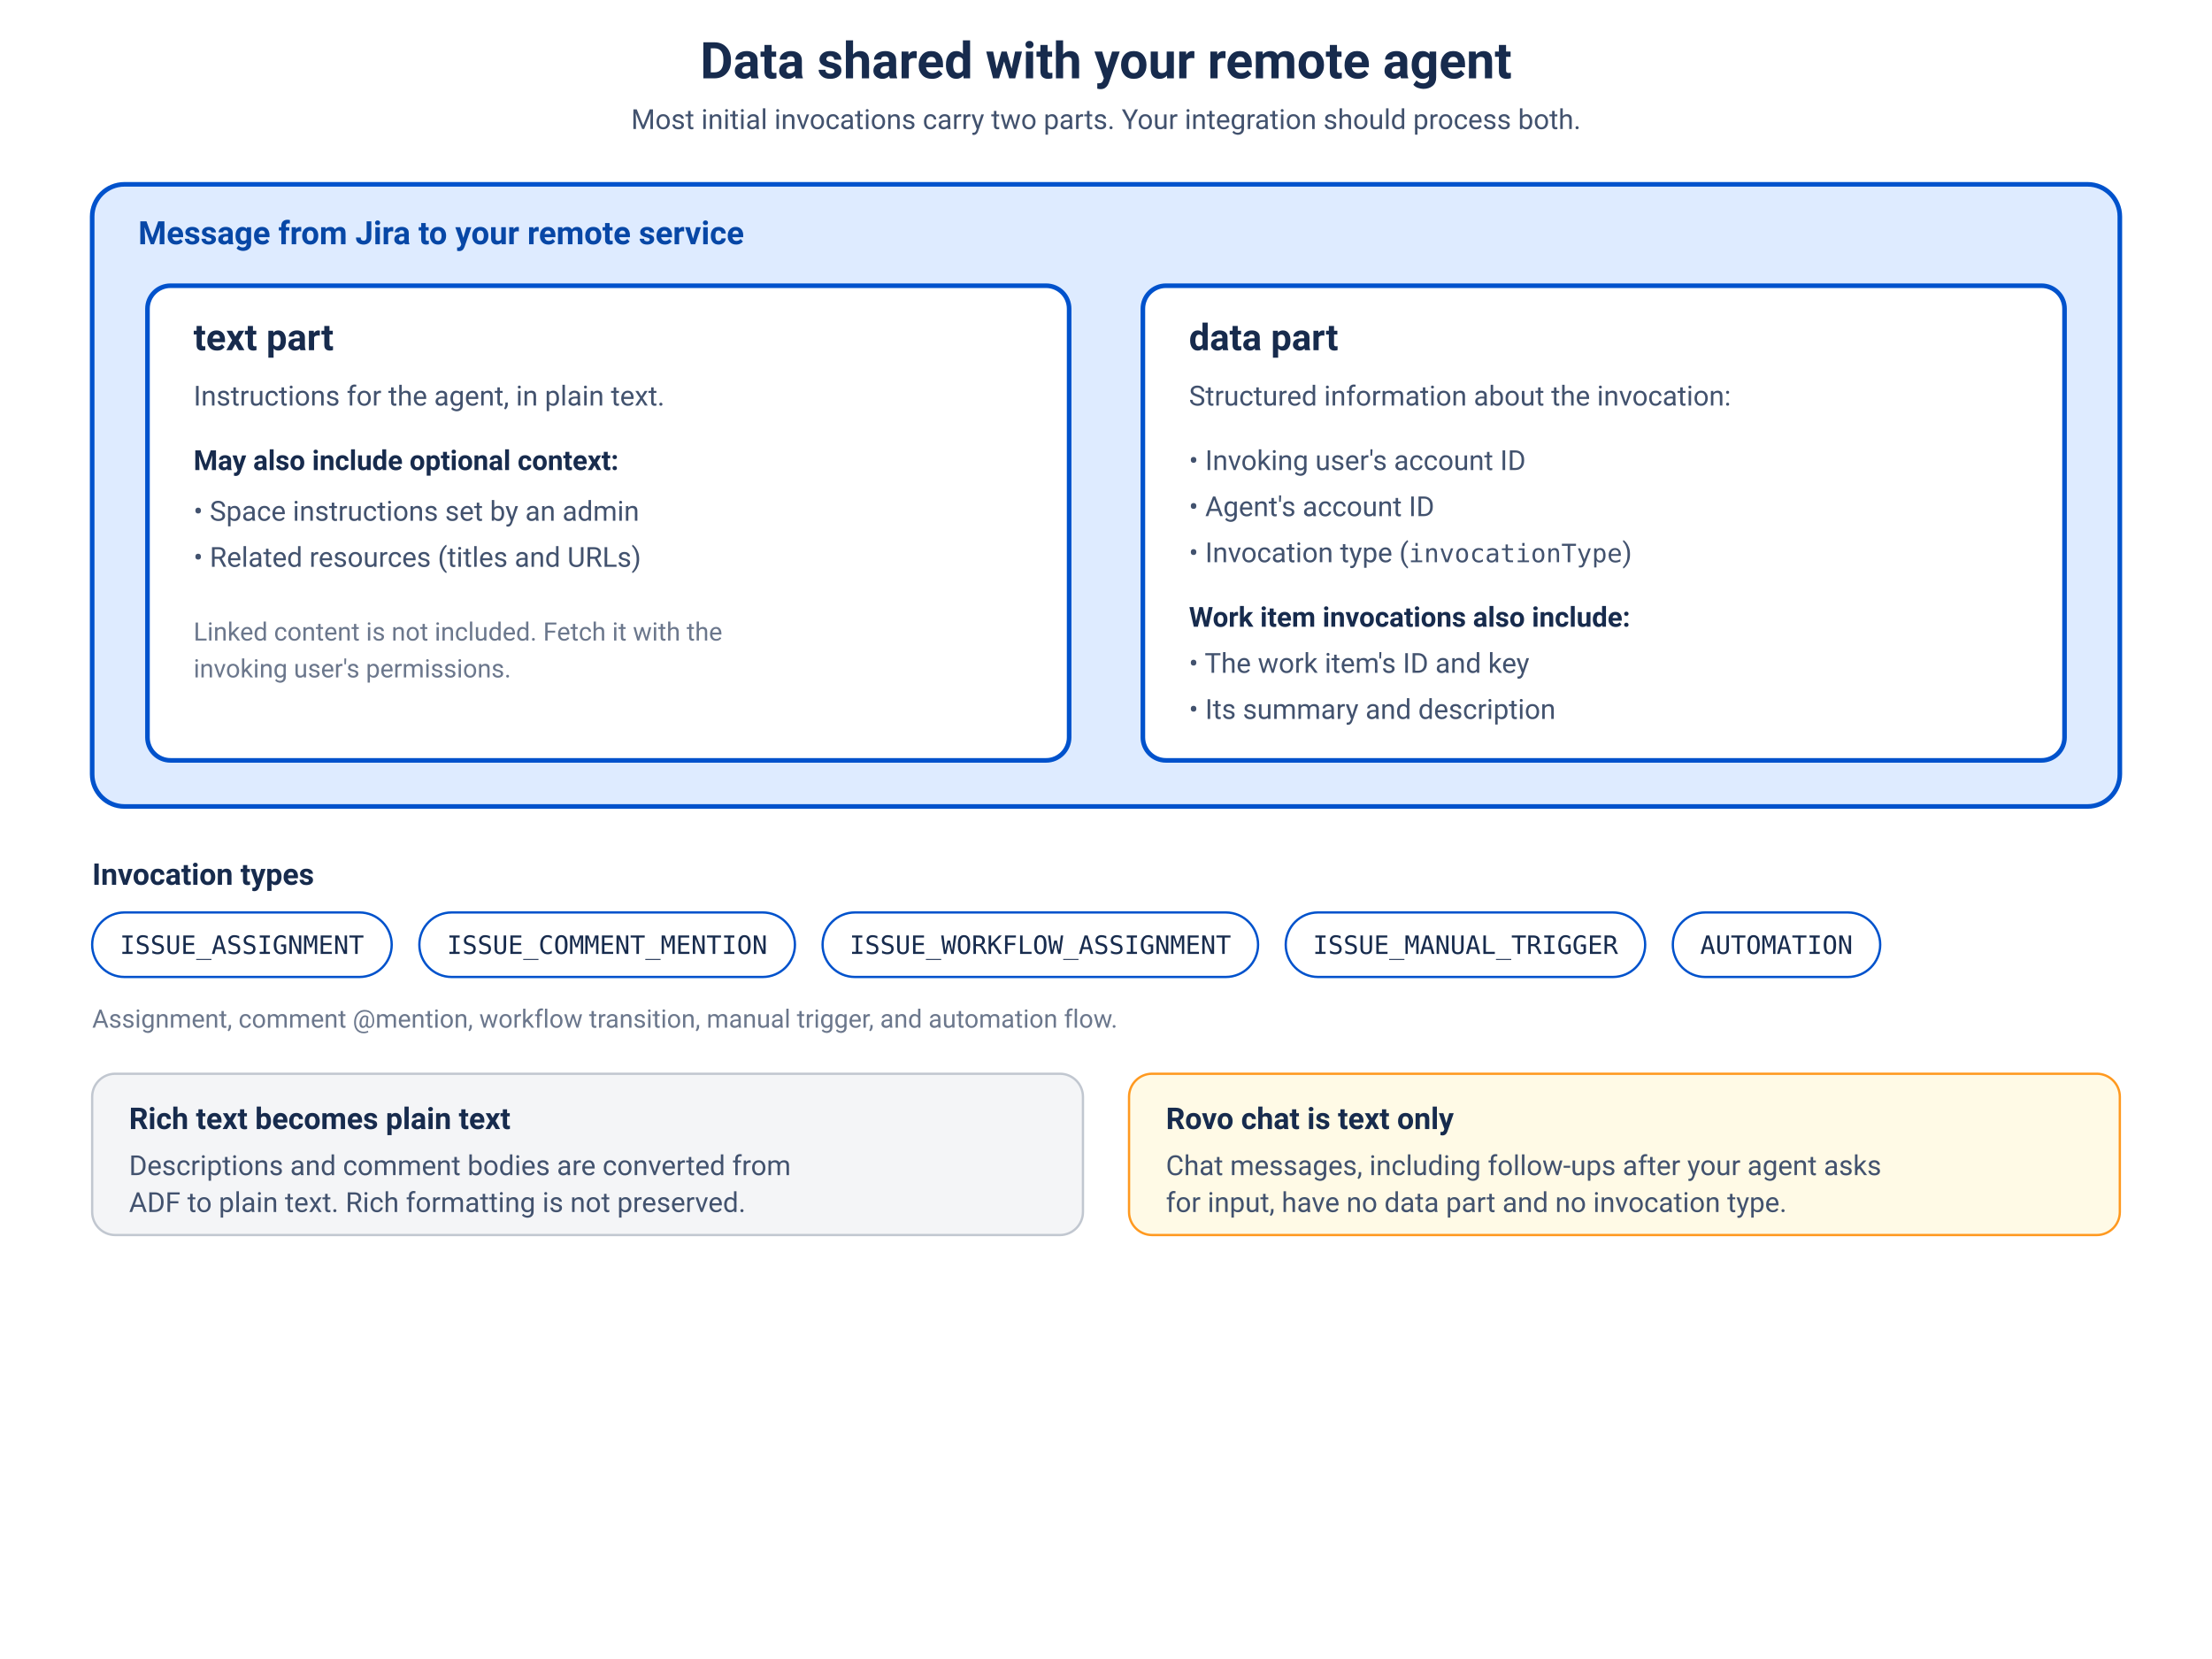
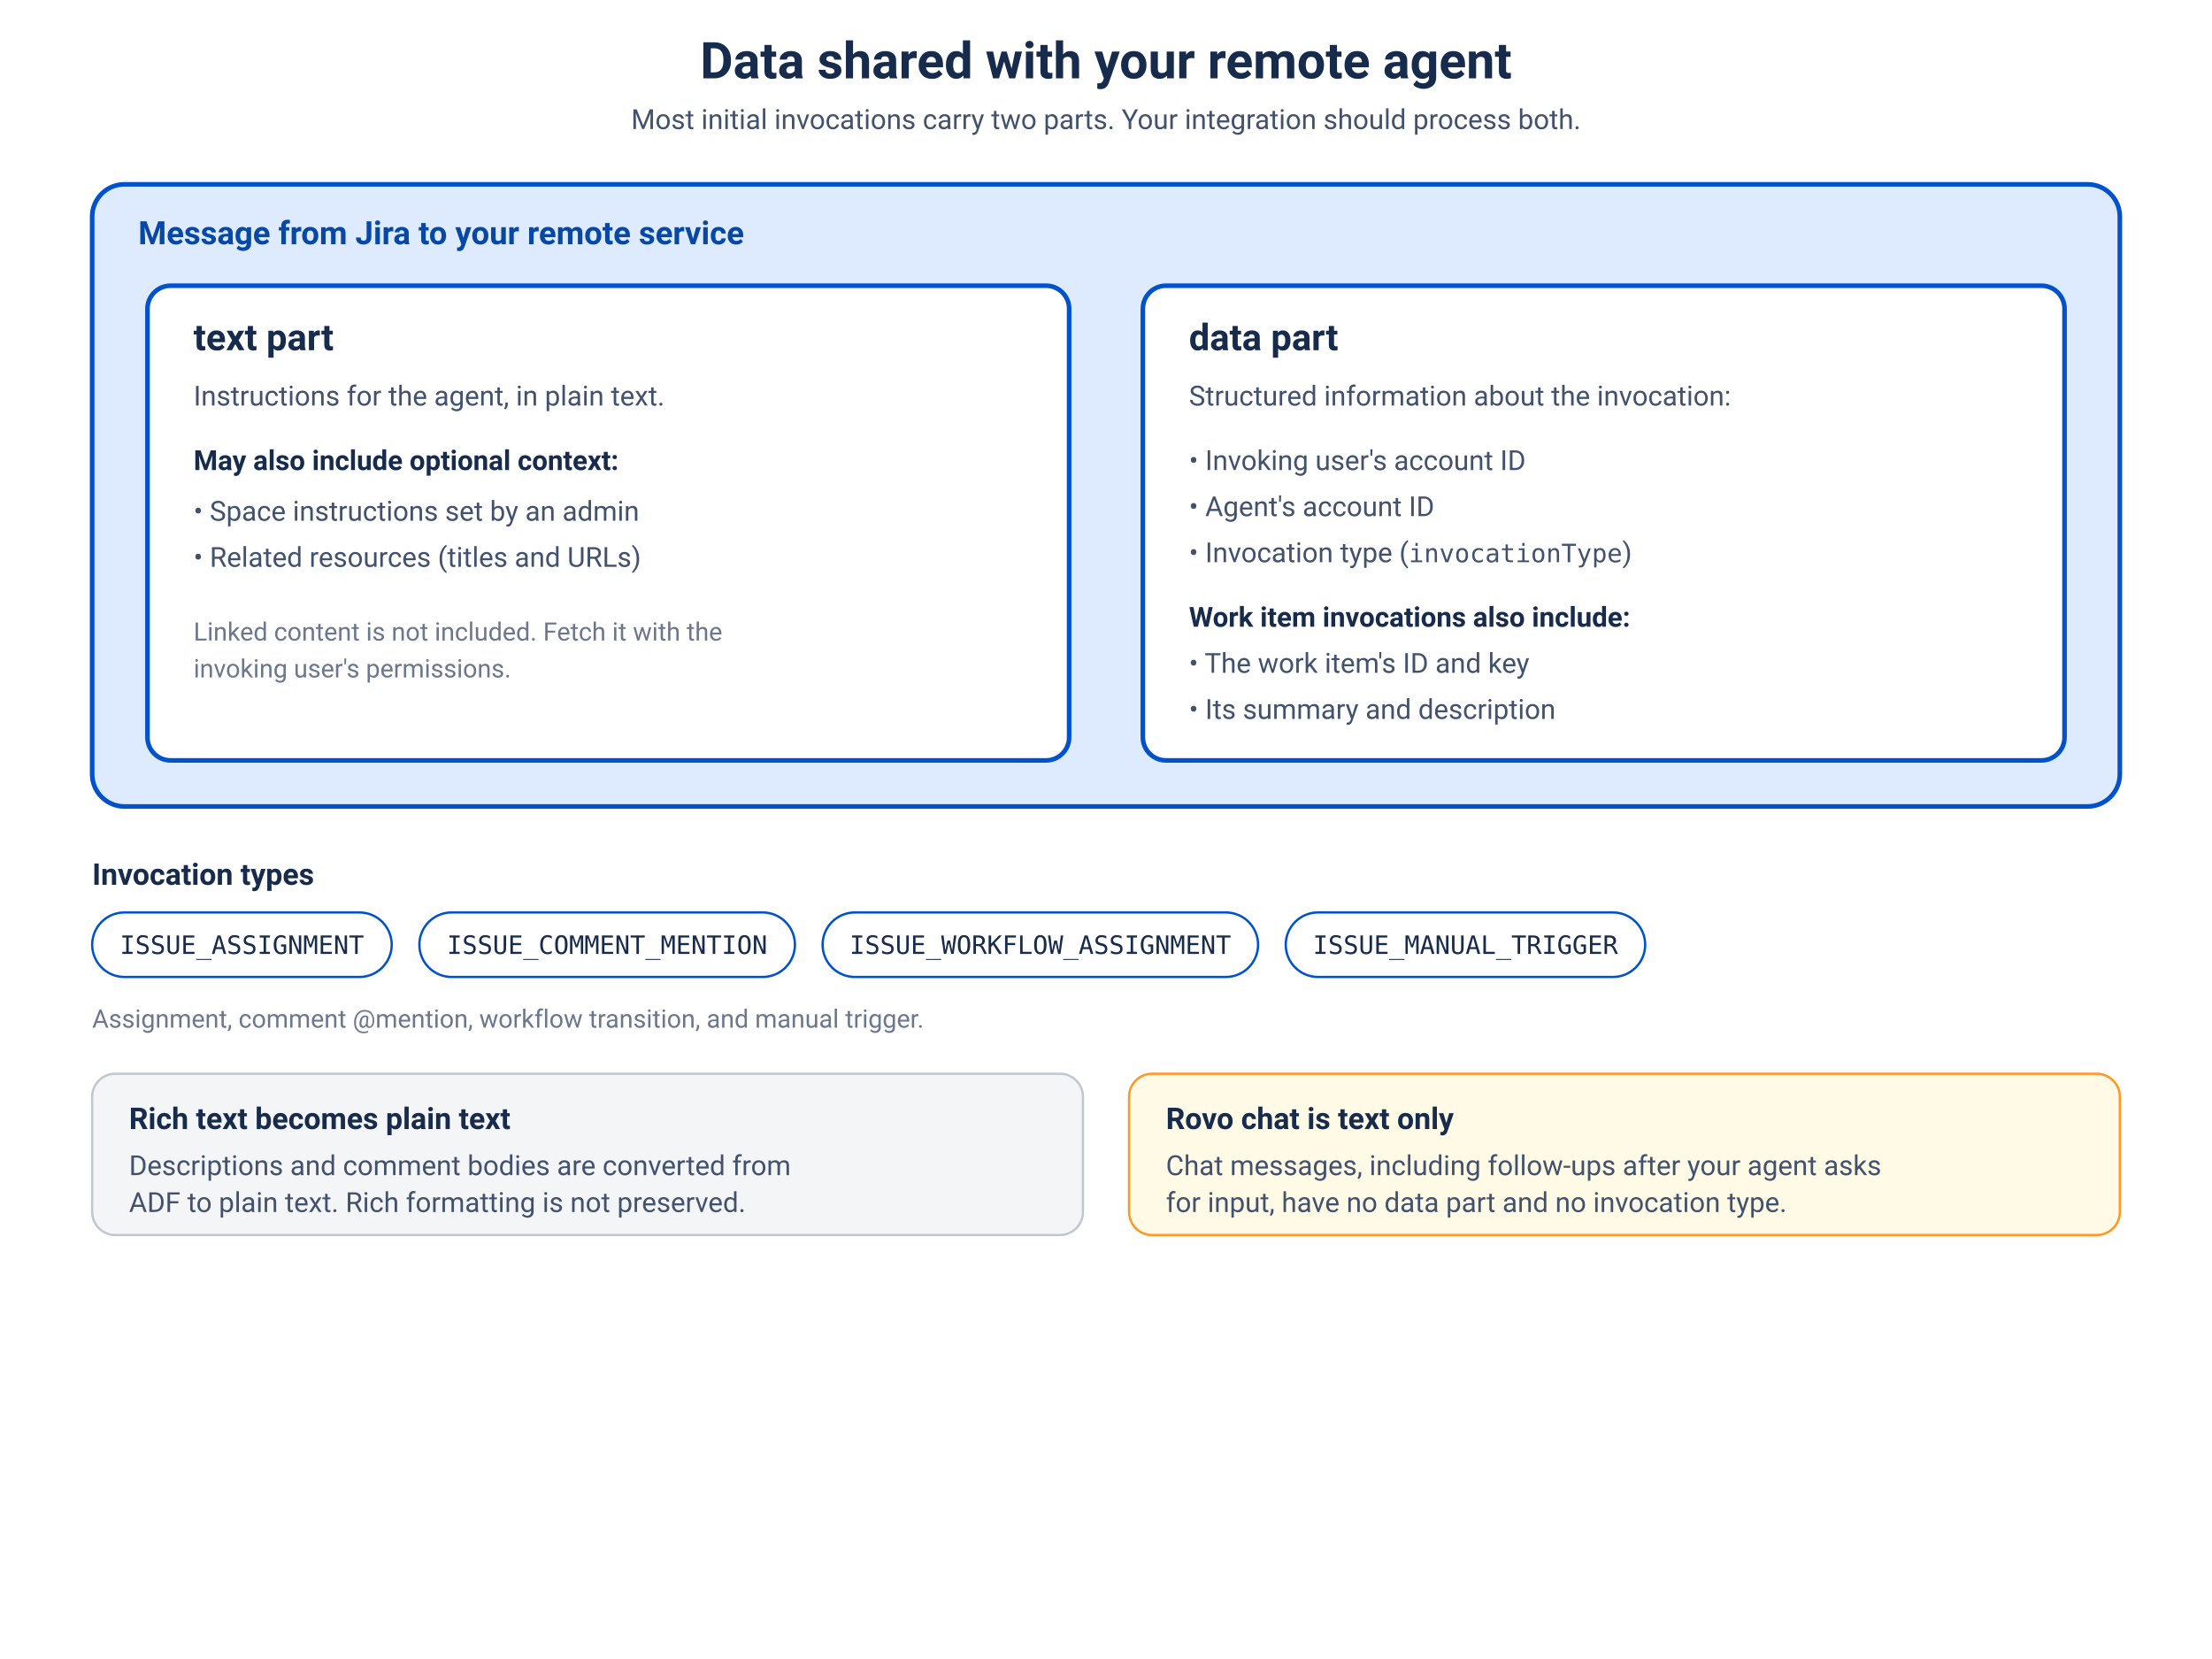
<svg xmlns="http://www.w3.org/2000/svg" viewBox="0 0 960 720" role="img" aria-labelledby="title desc" font-family="-apple-system, BlinkMacSystemFont, 'Segoe UI', Roboto, Helvetica, Arial, sans-serif">
  <rect width="960" height="720" fill="#FFFFFF" />
  <text x="480" y="34" text-anchor="middle" font-size="22" font-weight="700" fill="#172B4D">Data shared with your remote agent</text>
  <text x="480" y="56" text-anchor="middle" font-size="12" fill="#42526E">Most initial invocations carry two parts. Your integration should process both.</text>
  <rect x="40" y="80" width="880" height="270" rx="14" fill="#DEEBFF" stroke="#0052CC" stroke-width="2" />
  <text x="60" y="106" font-size="14" font-weight="700" fill="#0747A6">Message from Jira to your remote service</text>
  <rect x="64" y="124" width="400" height="206" rx="10" fill="#FFFFFF" stroke="#0052CC" stroke-width="2" />
  <text x="84" y="152" font-size="16" font-weight="700" fill="#172B4D">text part</text>
  <text x="84" y="176" font-size="12" fill="#42526E">Instructions for the agent, in plain text.</text>
  <text x="84" y="204" font-size="12" font-weight="700" fill="#172B4D">May also include optional context:</text>
  <text x="84" y="226" font-size="12" fill="#42526E">• Space instructions set by an admin</text>
  <text x="84" y="246" font-size="12" fill="#42526E">• Related resources (titles and URLs)</text>
  <text x="84" y="278" font-size="11" fill="#6B778C">Linked content is not included. Fetch it with the</text>
  <text x="84" y="294" font-size="11" fill="#6B778C">invoking user's permissions.</text>
  <rect x="496" y="124" width="400" height="206" rx="10" fill="#FFFFFF" stroke="#0052CC" stroke-width="2" />
  <text x="516" y="152" font-size="16" font-weight="700" fill="#172B4D">data part</text>
  <text x="516" y="176" font-size="12" fill="#42526E">Structured information about the invocation:</text>
  <text x="516" y="204" font-size="12" fill="#42526E">• Invoking user's account ID</text>
  <text x="516" y="224" font-size="12" fill="#42526E">• Agent's account ID</text>
  <text x="516" y="244" font-size="12" fill="#42526E">• Invocation type (<tspan font-family="Menlo, Consolas, monospace" font-size="11">invocationType</tspan>)</text>
  <text x="516" y="272" font-size="12" font-weight="700" fill="#172B4D">Work item invocations also include:</text>
  <text x="516" y="292" font-size="12" fill="#42526E">• The work item's ID and key</text>
  <text x="516" y="312" font-size="12" fill="#42526E">• Its summary and description</text>
  <text x="40" y="384" font-size="13" font-weight="700" fill="#172B4D">Invocation types</text>
  <g font-family="Menlo, Consolas, monospace" font-size="11" fill="#172B4D" text-anchor="middle">
    <rect x="40" y="396" width="130" height="28" rx="14" fill="#FFFFFF" stroke="#0052CC" />
    <text x="105" y="414">ISSUE_ASSIGNMENT</text>
    <rect x="182" y="396" width="163" height="28" rx="14" fill="#FFFFFF" stroke="#0052CC" />
    <text x="263.500" y="414">ISSUE_COMMENT_MENTION</text>
    <rect x="357" y="396" width="189" height="28" rx="14" fill="#FFFFFF" stroke="#0052CC" />
    <text x="451.500" y="414">ISSUE_WORKFLOW_ASSIGNMENT</text>
    <rect x="558" y="396" width="156" height="28" rx="14" fill="#FFFFFF" stroke="#0052CC" />
    <text x="636" y="414">ISSUE_MANUAL_TRIGGER</text>
-     <rect x="726" y="396" width="90" height="28" rx="14" fill="#FFFFFF" stroke="#0052CC" />
-     <text x="771" y="414">AUTOMATION</text>
  </g>
-   <text x="40" y="446" font-size="11" fill="#6B778C">Assignment, comment @mention, workflow transition, manual trigger, and automation flow.</text>
+   <text x="40" y="446" font-size="11" fill="#6B778C">Assignment, comment @mention, workflow transition, and manual trigger.</text>
  <rect x="40" y="466" width="430" height="70" rx="10" fill="#F4F5F7" stroke="#C1C7D0" />
  <text x="56" y="490" font-size="13" font-weight="700" fill="#172B4D">Rich text becomes plain text</text>
  <text x="56" y="510" font-size="12" fill="#42526E">Descriptions and comment bodies are converted from</text>
  <text x="56" y="526" font-size="12" fill="#42526E">ADF to plain text. Rich formatting is not preserved.</text>
  <rect x="490" y="466" width="430" height="70" rx="10" fill="#FFFAE6" stroke="#FF991F" />
  <text x="506" y="490" font-size="13" font-weight="700" fill="#172B4D">Rovo chat is text only</text>
  <text x="506" y="510" font-size="12" fill="#42526E">Chat messages, including follow-ups after your agent asks</text>
  <text x="506" y="526" font-size="12" fill="#42526E">for input, have no data part and no invocation type.</text>
</svg>
